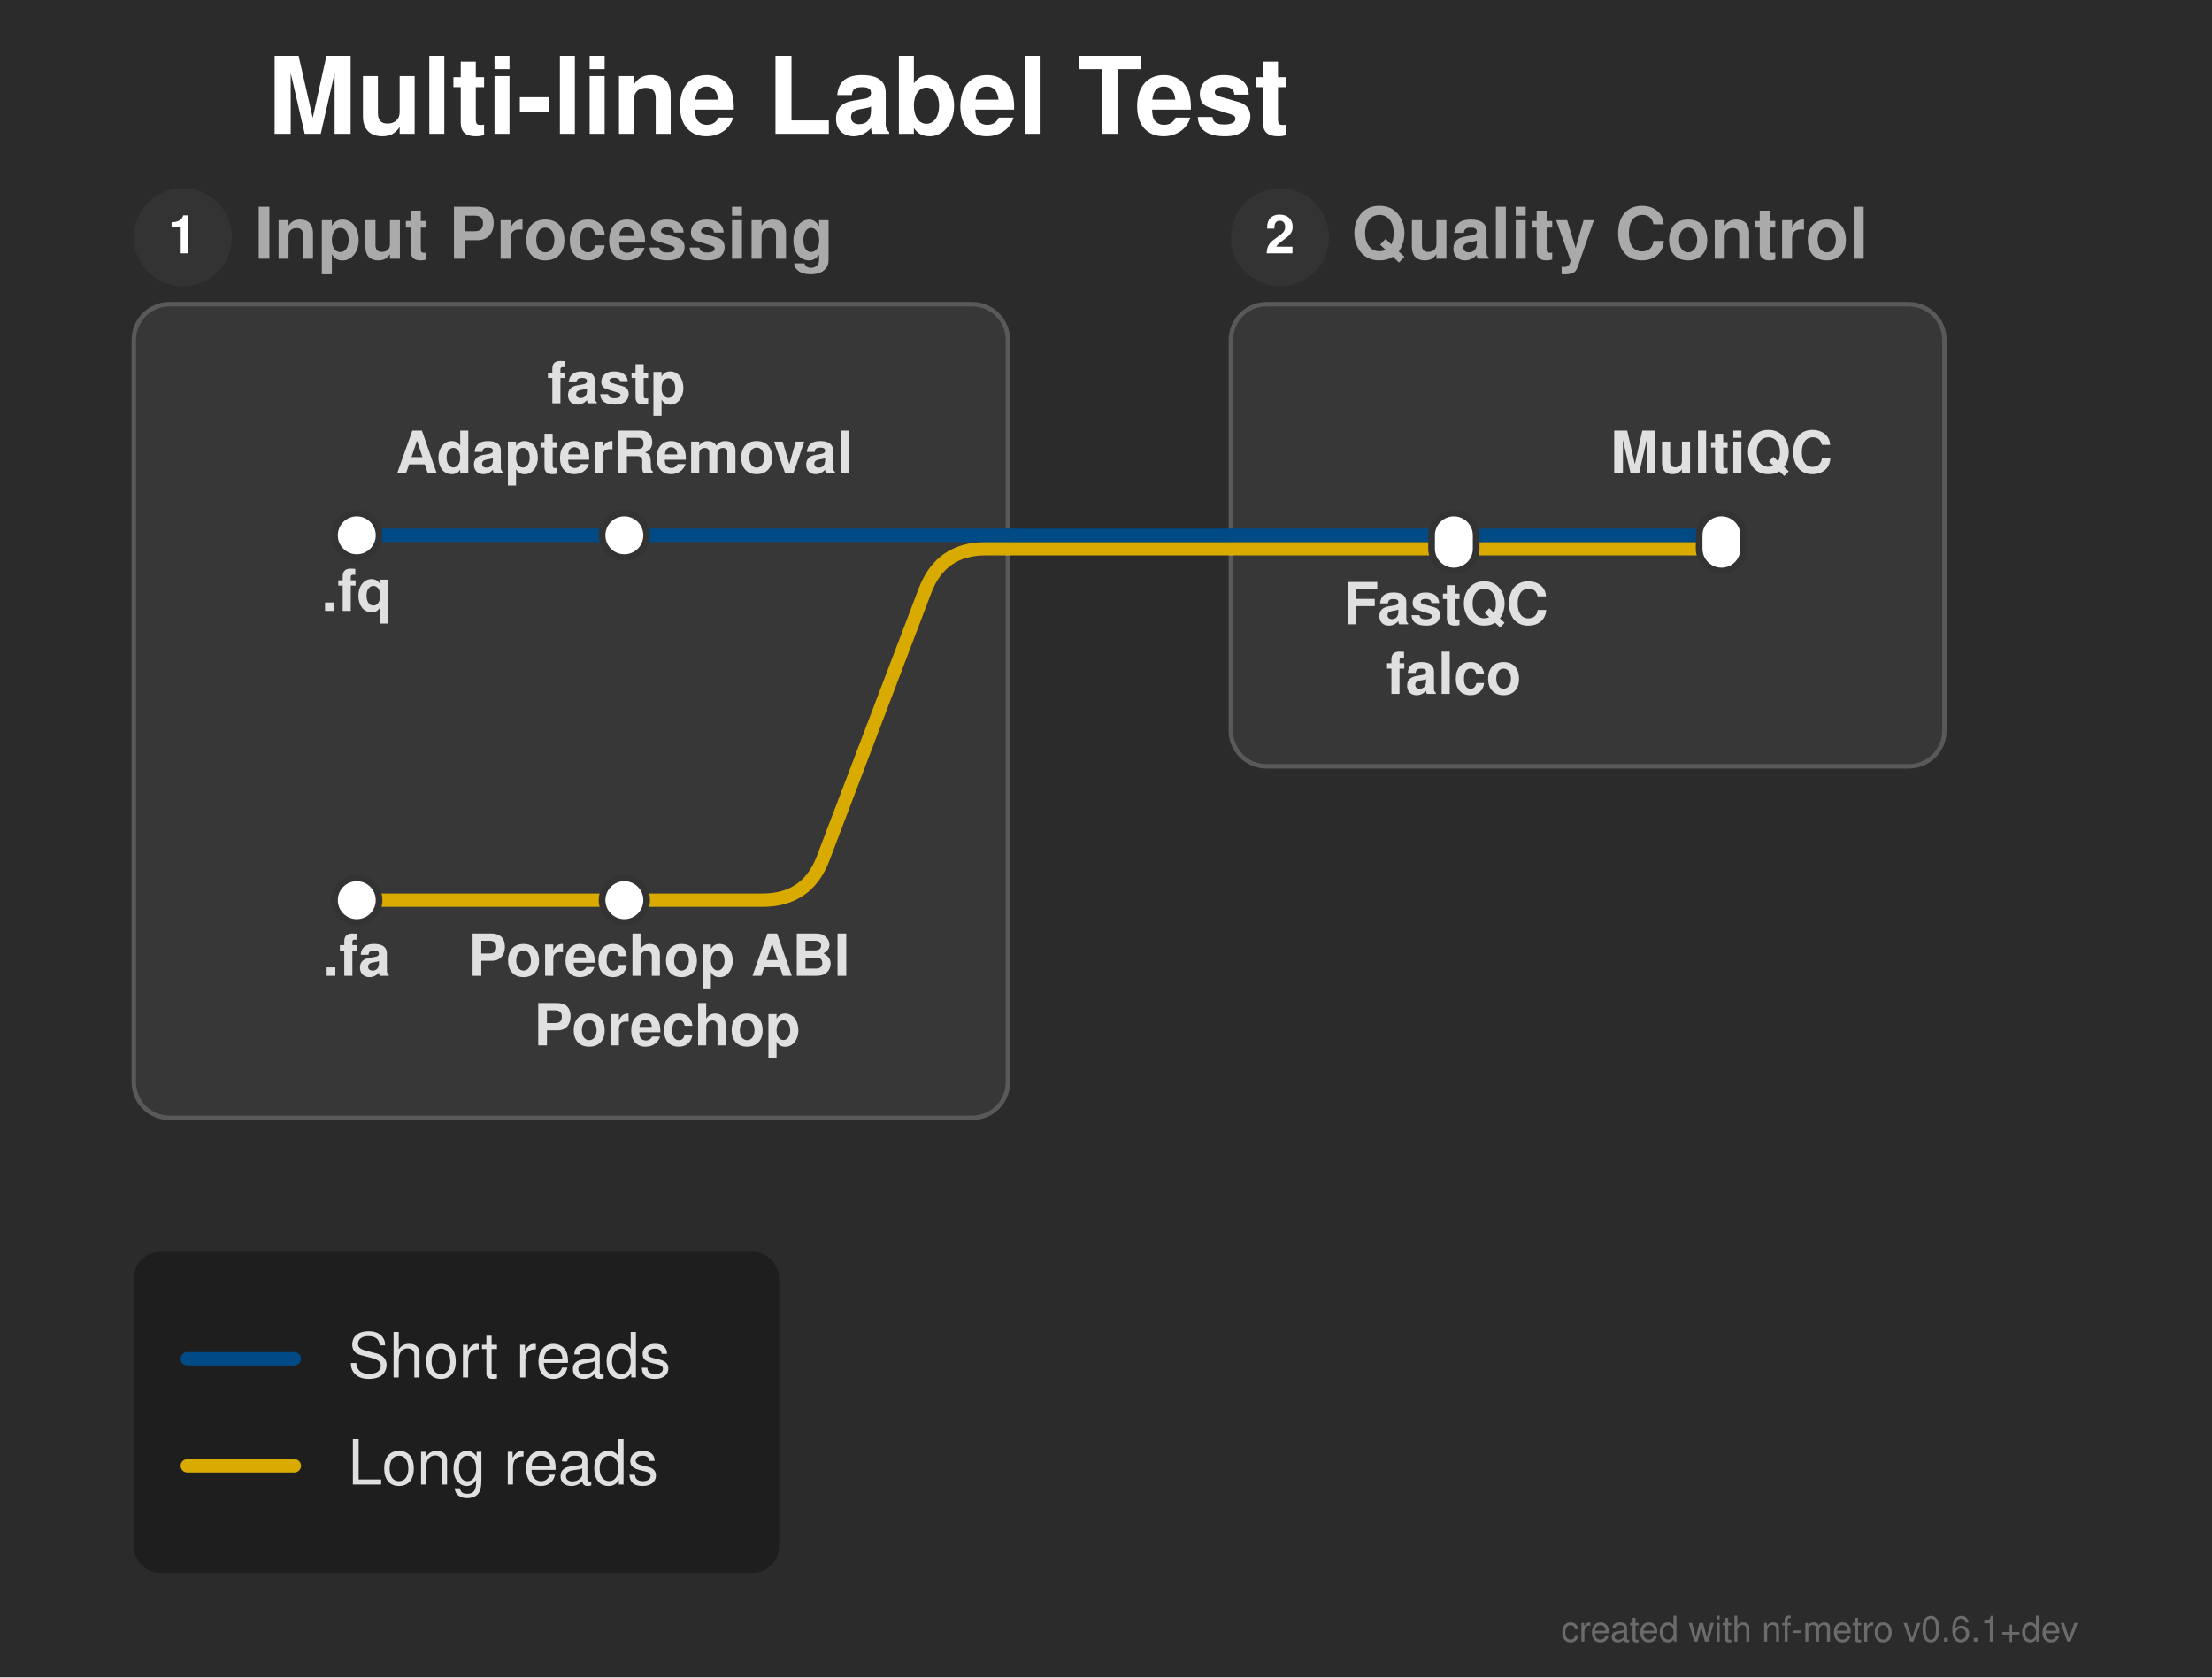
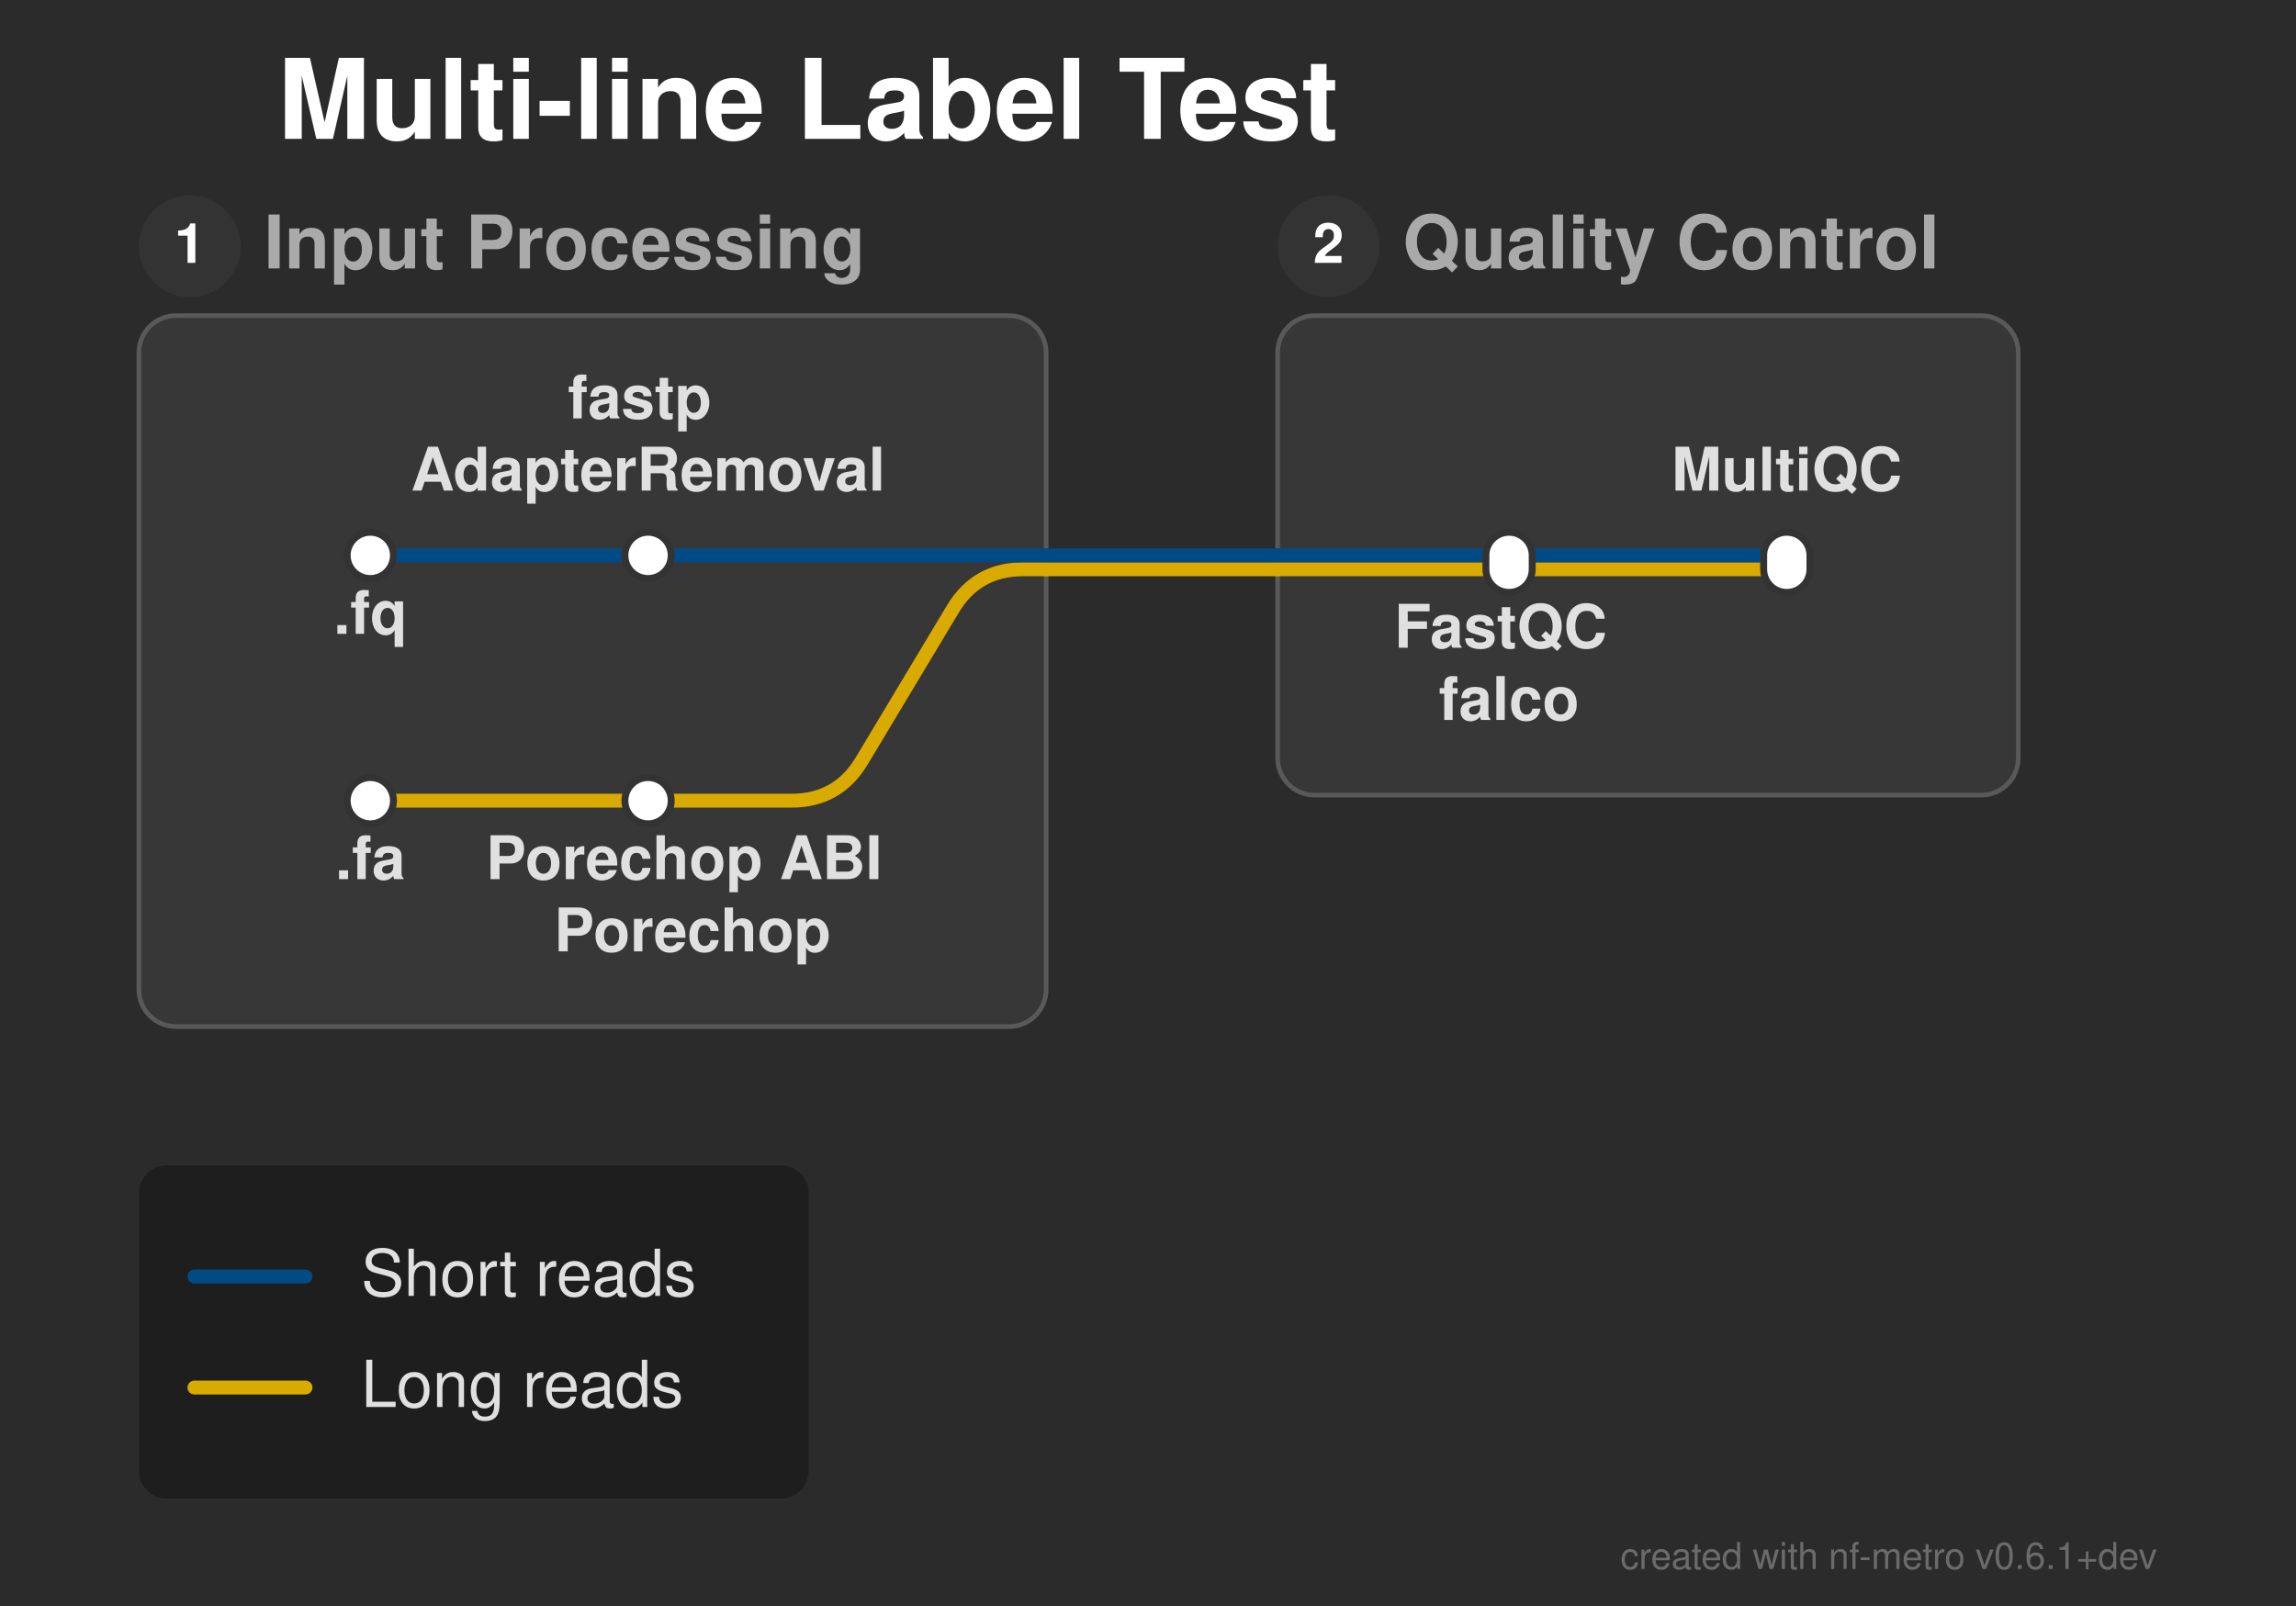
- <svg xmlns="http://www.w3.org/2000/svg" width="496" height="376" viewBox="0 0 496 376">
+ <svg xmlns="http://www.w3.org/2000/svg" width="496" height="347" viewBox="0 0 496 347">
  <defs>
</defs>
-   <rect x="0" y="0" width="496" height="376" fill="#2b2b2b" />
+   <rect x="0" y="0" width="496" height="347" fill="#2b2b2b" />
  <text x="60.0" y="30.0" font-size="24.0" fill="#ffffff" font-family="'Helvetica Neue', Helvetica, Arial, sans-serif" font-weight="bold" class="nf-metro-title">Multi-line Label Test</text>
-   <rect x="30.0" y="68.2" width="196.0" height="182.4" rx="8" ry="8" fill="#373737" stroke="#595959" stroke-width="1.0" />
+   <rect x="30.0" y="68.2" width="196.0" height="153.6" rx="8" ry="8" fill="#373737" stroke="#595959" stroke-width="1.0" />
  <circle cx="41.0" cy="53.2" r="11" fill="#333333" class="nf-metro-section-num-circle" />
  <text x="41.0" y="53.2" font-size="12" fill="#ffffff" font-family="'Helvetica Neue', Helvetica, Arial, sans-serif" font-weight="bold" text-anchor="middle" dy="0.3em">1</text>
  <text x="57.0" y="53.2" font-size="16.0" fill="#aaaaaa" font-family="'Helvetica Neue', Helvetica, Arial, sans-serif" font-weight="bold" dy="0.3em" class="nf-metro-section-label">Input Processing</text>
  <rect x="276.0" y="68.2" width="160.0" height="103.6" rx="8" ry="8" fill="#373737" stroke="#595959" stroke-width="1.0" />
  <circle cx="287.0" cy="53.2" r="11" fill="#333333" class="nf-metro-section-num-circle" />
  <text x="287.0" y="53.2" font-size="12" fill="#ffffff" font-family="'Helvetica Neue', Helvetica, Arial, sans-serif" font-weight="bold" text-anchor="middle" dy="0.3em">2</text>
  <text x="303.0" y="53.2" font-size="16.0" fill="#aaaaaa" font-family="'Helvetica Neue', Helvetica, Arial, sans-serif" font-weight="bold" dy="0.3em" class="nf-metro-section-label">Quality Control</text>
-   <path d="M80.0,201.8 L140.0,201.8" stroke="#d9aa00" stroke-width="3.0" stroke-linecap="round" />
-   <path d="M140.0,201.8 L171.0,201.8 Q181.0,201.8,184.558,192.454 L207.442,132.346 Q211.0,123.0,221.0,123.0 L226.0,123.0" stroke="#d9aa00" stroke-width="3.0" fill="none" stroke-linecap="round" stroke-linejoin="round" />
+   <path d="M80.0,173.0 L140.0,173.0" stroke="#d9aa00" stroke-width="3.0" stroke-linecap="round" />
+   <path d="M140.0,173.0 L171.0,173.0 Q181.0,173.0,186.145,164.425 L205.855,131.575 Q211.0,123.0,221.0,123.0 L226.0,123.0" stroke="#d9aa00" stroke-width="3.0" fill="none" stroke-linecap="round" stroke-linejoin="round" />
  <path d="M326.0,123.0 L386.0,123.0" stroke="#d9aa00" stroke-width="3.0" stroke-linecap="round" />
  <path d="M276.0,123.0 L326.0,123.0" stroke="#d9aa00" stroke-width="3.0" stroke-linecap="round" />
  <path d="M226.0,123.0 L276.0,123.0" stroke="#d9aa00" stroke-width="3.0" stroke-linecap="round" />
  <path d="M80.0,120.0 L140.0,120.0" stroke="#004b86" stroke-width="3.0" stroke-linecap="round" />
  <path d="M326.0,120.0 L386.0,120.0" stroke="#004b86" stroke-width="3.0" stroke-linecap="round" />
  <path d="M140.0,120.0 L226.0,120.0" stroke="#004b86" stroke-width="3.0" stroke-linecap="round" />
  <path d="M276.0,120.0 L326.0,120.0" stroke="#004b86" stroke-width="3.0" stroke-linecap="round" />
  <path d="M226.0,120.0 L276.0,120.0" stroke="#004b86" stroke-width="3.0" stroke-linecap="round" />
  <rect x="75.0" y="115.0" width="10.0" height="10.0" rx="5.0" ry="5.0" fill="#ffffff" stroke="#333333" stroke-width="1.5" />
-   <rect x="75.0" y="196.8" width="10.0" height="10.0" rx="5.0" ry="5.0" fill="#ffffff" stroke="#333333" stroke-width="1.5" />
+   <rect x="75.0" y="168.0" width="10.0" height="10.0" rx="5.0" ry="5.0" fill="#ffffff" stroke="#333333" stroke-width="1.5" />
  <rect x="135.0" y="115.0" width="10.0" height="10.0" rx="5.0" ry="5.0" fill="#ffffff" stroke="#333333" stroke-width="1.5" />
-   <rect x="135.0" y="196.8" width="10.0" height="10.0" rx="5.0" ry="5.0" fill="#ffffff" stroke="#333333" stroke-width="1.5" />
+   <rect x="135.0" y="168.0" width="10.0" height="10.0" rx="5.0" ry="5.0" fill="#ffffff" stroke="#333333" stroke-width="1.5" />
  <rect x="321.0" y="115.0" width="10.0" height="13.0" rx="5.0" ry="5.0" fill="#ffffff" stroke="#333333" stroke-width="1.5" />
  <rect x="381.0" y="115.0" width="10.0" height="13.0" rx="5.0" ry="5.0" fill="#ffffff" stroke="#333333" stroke-width="1.5" />
  <text x="80.0" y="131.0" font-size="13.0" fill="#e0e0e0" font-family="'Helvetica Neue', Helvetica, Arial, sans-serif" font-weight="bold" text-anchor="middle" dominant-baseline="hanging">.fq</text>
  <text x="326.0" y="134.0" font-size="13.0" fill="#e0e0e0" font-family="'Helvetica Neue', Helvetica, Arial, sans-serif" font-weight="bold" text-anchor="middle" dominant-baseline="hanging">
    <tspan x="326.0" dy="0em">FastQC</tspan>
    <tspan x="326.0" dy="1.2em">falco</tspan>
  </text>
-   <text x="80.0" y="212.8" font-size="13.0" fill="#e0e0e0" font-family="'Helvetica Neue', Helvetica, Arial, sans-serif" font-weight="bold" text-anchor="middle" dominant-baseline="hanging">.fa</text>
+   <text x="80.0" y="184.0" font-size="13.0" fill="#e0e0e0" font-family="'Helvetica Neue', Helvetica, Arial, sans-serif" font-weight="bold" text-anchor="middle" dominant-baseline="hanging">.fa</text>
  <text x="140.0" y="90.4" font-size="13.0" fill="#e0e0e0" font-family="'Helvetica Neue', Helvetica, Arial, sans-serif" font-weight="bold" text-anchor="middle" dominant-baseline="auto">
    <tspan x="140.0" dy="0em">fastp</tspan>
    <tspan x="140.0" dy="1.2em">AdapterRemoval</tspan>
  </text>
  <text x="386.0" y="106.0" font-size="13.0" fill="#e0e0e0" font-family="'Helvetica Neue', Helvetica, Arial, sans-serif" font-weight="bold" text-anchor="middle" dominant-baseline="auto">MultiQC</text>
-   <text x="149.6" y="212.8" font-size="13.0" fill="#e0e0e0" font-family="'Helvetica Neue', Helvetica, Arial, sans-serif" font-weight="bold" text-anchor="middle" dominant-baseline="hanging">
+   <text x="149.6" y="184.0" font-size="13.0" fill="#e0e0e0" font-family="'Helvetica Neue', Helvetica, Arial, sans-serif" font-weight="bold" text-anchor="middle" dominant-baseline="hanging">
    <tspan x="149.6" dy="0em">Porechop ABI</tspan>
    <tspan x="149.6" dy="1.2em">Porechop</tspan>
  </text>
-   <rect x="30.0" y="280.6" width="144.7" height="72.0" rx="6" ry="6" fill="rgba(0, 0, 0, 0.3)" />
-   <path d="M42.0,304.6 L66.0,304.6" stroke="#004b86" stroke-width="3.0" stroke-linecap="round" />
-   <text x="78.0" y="304.6" font-size="14.0" fill="#e0e0e0" font-family="'Helvetica Neue', Helvetica, Arial, sans-serif" dy="0.3em">Short reads</text>
-   <path d="M42.0,328.6 L66.0,328.6" stroke="#d9aa00" stroke-width="3.0" stroke-linecap="round" />
-   <text x="78.0" y="328.6" font-size="14.0" fill="#e0e0e0" font-family="'Helvetica Neue', Helvetica, Arial, sans-serif" dy="0.3em">Long reads</text>
-   <text x="466.0" y="368.0" font-size="8" fill="rgba(150, 150, 150, 0.6)" font-family="'Helvetica Neue', Helvetica, Arial, sans-serif" text-anchor="end">created with nf-metro v0.6.1+dev</text>
+   <rect x="30.0" y="251.8" width="144.7" height="72.0" rx="6" ry="6" fill="rgba(0, 0, 0, 0.3)" />
+   <path d="M42.0,275.8 L66.0,275.8" stroke="#004b86" stroke-width="3.0" stroke-linecap="round" />
+   <text x="78.0" y="275.8" font-size="14.0" fill="#e0e0e0" font-family="'Helvetica Neue', Helvetica, Arial, sans-serif" dy="0.3em">Short reads</text>
+   <path d="M42.0,299.8 L66.0,299.8" stroke="#d9aa00" stroke-width="3.0" stroke-linecap="round" />
+   <text x="78.0" y="299.8" font-size="14.0" fill="#e0e0e0" font-family="'Helvetica Neue', Helvetica, Arial, sans-serif" dy="0.3em">Long reads</text>
+   <text x="466.0" y="339.0" font-size="8" fill="rgba(150, 150, 150, 0.6)" font-family="'Helvetica Neue', Helvetica, Arial, sans-serif" text-anchor="end">created with nf-metro v0.6.1+dev</text>
</svg>
